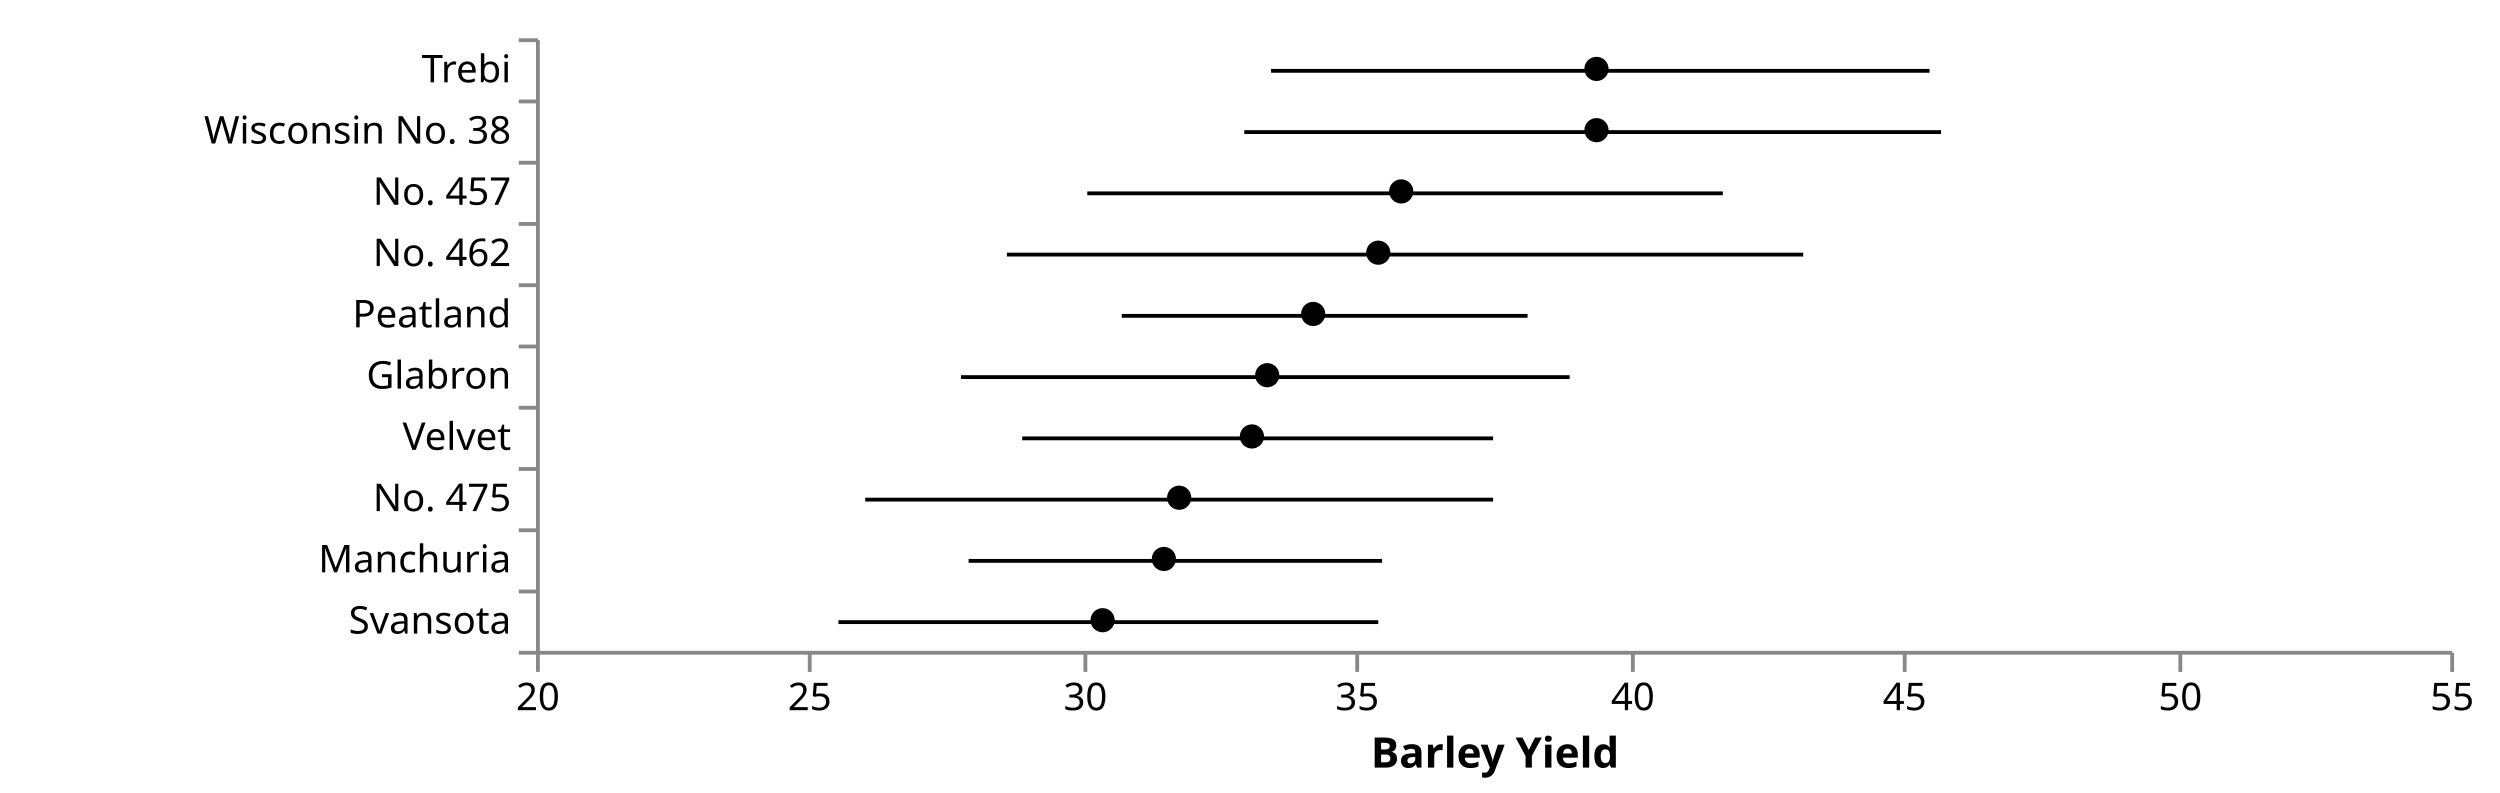
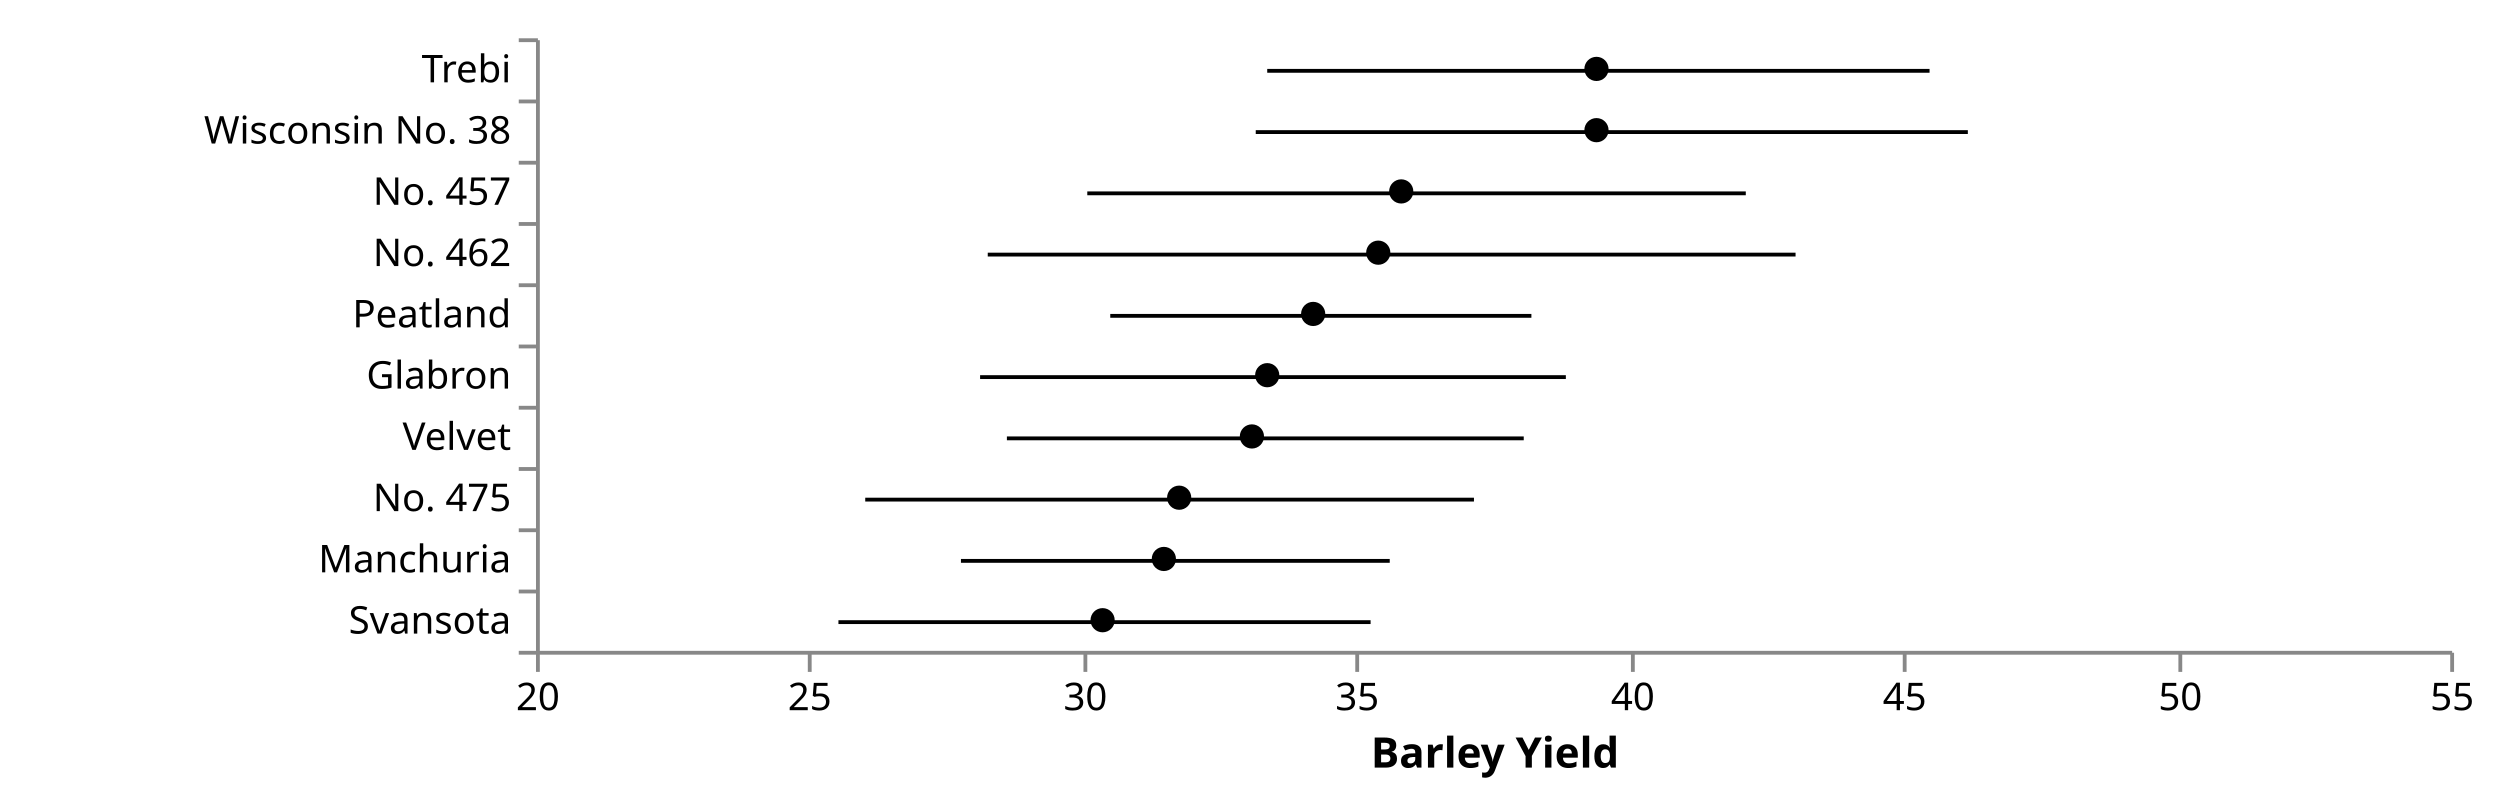
<svg xmlns="http://www.w3.org/2000/svg" version="1.1" class="marks" width="653" height="207" viewBox="0 0 653 207">
  <g fill="none" stroke-miterlimit="10" transform="translate(140,10)">
    <g class="mark-group role-frame root" role="graphics-object" aria-roledescription="group mark container">
      <g transform="translate(0,0)">
        <path class="background" aria-hidden="true" d="M0,0h500v160h-500Z" />
        <g>
          <g class="mark-rect role-mark" role="graphics-symbol" aria-roledescription="rect mark container">
-             <path d="M113,136h108v1h-108Z" fill="black" />
-             <path d="M111,88h159v1h-159Z" fill="black" />
-             <path d="M79,152h141v1h-141Z" fill="black" />
-             <path d="M127,104h123v1h-123Z" fill="black" />
-             <path d="M192,8h172v1h-172Z" fill="black" />
-             <path d="M144,40h166v1h-166Z" fill="black" />
-             <path d="M123,56h208v1h-208Z" fill="black" />
-             <path d="M153,72h106v1h-106Z" fill="black" />
-             <path d="M86,120h164v1h-164Z" fill="black" />
-             <path d="M185,24h182v1h-182Z" fill="black" />
+             <path d="M111,136h112v1h-112Z" fill="black" />
+             <path d="M116,88h153v1h-153Z" fill="black" />
+             <path d="M79,152h139v1h-139Z" fill="black" />
+             <path d="M123,104h135v1h-135Z" fill="black" />
+             <path d="M191,8h173v1h-173Z" fill="black" />
+             <path d="M144,40h172v1h-172Z" fill="black" />
+             <path d="M118,56h211v1h-211Z" fill="black" />
+             <path d="M150,72h110v1h-110Z" fill="black" />
+             <path d="M86,120h159v1h-159Z" fill="black" />
+             <path d="M188,24h186v1h-186Z" fill="black" />
          </g>
          <g class="mark-symbol role-mark" role="graphics-symbol" aria-roledescription="symbol mark container">
            <path transform="translate(164,136)" d="M3.162,0A3.162,3.162,0,1,1,-3.162,0A3.162,3.162,0,1,1,3.162,0" fill="black" />
            <path transform="translate(191,88)" d="M3.162,0A3.162,3.162,0,1,1,-3.162,0A3.162,3.162,0,1,1,3.162,0" fill="black" />
            <path transform="translate(148,152)" d="M3.162,0A3.162,3.162,0,1,1,-3.162,0A3.162,3.162,0,1,1,3.162,0" fill="black" />
            <path transform="translate(187,104)" d="M3.162,0A3.162,3.162,0,1,1,-3.162,0A3.162,3.162,0,1,1,3.162,0" fill="black" />
            <path transform="translate(277,8)" d="M3.162,0A3.162,3.162,0,1,1,-3.162,0A3.162,3.162,0,1,1,3.162,0" fill="black" />
            <path transform="translate(226,40)" d="M3.162,0A3.162,3.162,0,1,1,-3.162,0A3.162,3.162,0,1,1,3.162,0" fill="black" />
            <path transform="translate(220,56)" d="M3.162,0A3.162,3.162,0,1,1,-3.162,0A3.162,3.162,0,1,1,3.162,0" fill="black" />
            <path transform="translate(203,72)" d="M3.162,0A3.162,3.162,0,1,1,-3.162,0A3.162,3.162,0,1,1,3.162,0" fill="black" />
            <path transform="translate(168,120)" d="M3.162,0A3.162,3.162,0,1,1,-3.162,0A3.162,3.162,0,1,1,3.162,0" fill="black" />
            <path transform="translate(277,24)" d="M3.162,0A3.162,3.162,0,1,1,-3.162,0A3.162,3.162,0,1,1,3.162,0" fill="black" />
          </g>
          <g class="mark-group role-axis" role="graphics-symbol" aria-roledescription="axis" aria-label="X-axis titled 'Barley Yield' for a linear scale with values from 20 to 55">
            <g transform="translate(0.5,160.5)">
              <path class="background" aria-hidden="true" d="M0,0h0v0h0Z" pointer-events="none" />
              <g>
                <g class="mark-rule role-axis-tick" pointer-events="none">
                  <line transform="translate(0,0)" x2="0" y2="5" stroke="#888" stroke-width="1" opacity="1" />
                  <line transform="translate(71,0)" x2="0" y2="5" stroke="#888" stroke-width="1" opacity="1" />
                  <line transform="translate(143,0)" x2="0" y2="5" stroke="#888" stroke-width="1" opacity="1" />
                  <line transform="translate(214,0)" x2="0" y2="5" stroke="#888" stroke-width="1" opacity="1" />
                  <line transform="translate(286,0)" x2="0" y2="5" stroke="#888" stroke-width="1" opacity="1" />
                  <line transform="translate(357,0)" x2="0" y2="5" stroke="#888" stroke-width="1" opacity="1" />
                  <line transform="translate(429,0)" x2="0" y2="5" stroke="#888" stroke-width="1" opacity="1" />
                  <line transform="translate(500,0)" x2="0" y2="5" stroke="#888" stroke-width="1" opacity="1" />
                </g>
                <g class="mark-text role-axis-label" pointer-events="none">
                  <text text-anchor="middle" transform="translate(0,15)" font-family="sans-serif" font-size="10px" fill="#000" opacity="1">20</text>
                  <text text-anchor="middle" transform="translate(71,15)" font-family="sans-serif" font-size="10px" fill="#000" opacity="1">25</text>
                  <text text-anchor="middle" transform="translate(143,15)" font-family="sans-serif" font-size="10px" fill="#000" opacity="1">30</text>
                  <text text-anchor="middle" transform="translate(214,15)" font-family="sans-serif" font-size="10px" fill="#000" opacity="1">35</text>
                  <text text-anchor="middle" transform="translate(286,15)" font-family="sans-serif" font-size="10px" fill="#000" opacity="1">40</text>
                  <text text-anchor="middle" transform="translate(357,15)" font-family="sans-serif" font-size="10px" fill="#000" opacity="1">45</text>
                  <text text-anchor="middle" transform="translate(429,15)" font-family="sans-serif" font-size="10px" fill="#000" opacity="1">50</text>
                  <text text-anchor="middle" transform="translate(500,15)" font-family="sans-serif" font-size="10px" fill="#000" opacity="1">55</text>
                </g>
                <g class="mark-rule role-axis-domain" pointer-events="none">
                  <line transform="translate(0,0)" x2="500" y2="0" stroke="#888" stroke-width="1" opacity="1" />
                </g>
                <g class="mark-text role-axis-title" pointer-events="none">
                  <text text-anchor="middle" transform="translate(250,30)" font-family="sans-serif" font-size="11px" font-weight="bold" fill="#000" opacity="1">Barley Yield</text>
                </g>
              </g>
              <path class="foreground" aria-hidden="true" d="" pointer-events="none" display="none" />
            </g>
          </g>
          <g class="mark-group role-axis" role="graphics-symbol" aria-roledescription="axis" aria-label="Y-axis for a discrete scale with 10 values: Trebi, Wisconsin No. 38, No. 457, No. 462, Peatland, ending with Svansota">
            <g transform="translate(0.5,0.5)">
              <path class="background" aria-hidden="true" d="M0,0h0v0h0Z" pointer-events="none" />
              <g>
                <g class="mark-rule role-axis-tick" pointer-events="none">
                  <line transform="translate(0,16)" x2="-5" y2="0" stroke="#888" stroke-width="1" opacity="1" />
                  <line transform="translate(0,32)" x2="-5" y2="0" stroke="#888" stroke-width="1" opacity="1" />
                  <line transform="translate(0,48)" x2="-5" y2="0" stroke="#888" stroke-width="1" opacity="1" />
                  <line transform="translate(0,64)" x2="-5" y2="0" stroke="#888" stroke-width="1" opacity="1" />
                  <line transform="translate(0,80)" x2="-5" y2="0" stroke="#888" stroke-width="1" opacity="1" />
                  <line transform="translate(0,96)" x2="-5" y2="0" stroke="#888" stroke-width="1" opacity="1" />
                  <line transform="translate(0,112)" x2="-5" y2="0" stroke="#888" stroke-width="1" opacity="1" />
                  <line transform="translate(0,128)" x2="-5" y2="0" stroke="#888" stroke-width="1" opacity="1" />
                  <line transform="translate(0,144)" x2="-5" y2="0" stroke="#888" stroke-width="1" opacity="1" />
                  <line transform="translate(0,160)" x2="-5" y2="0" stroke="#888" stroke-width="1" opacity="1" />
                  <line transform="translate(0,0)" x2="-5" y2="0" stroke="#888" stroke-width="1" opacity="1" />
                </g>
                <g class="mark-text role-axis-label" pointer-events="none">
                  <text text-anchor="end" transform="translate(-7,11)" font-family="sans-serif" font-size="10px" fill="#000" opacity="1">Trebi</text>
                  <text text-anchor="end" transform="translate(-7,27)" font-family="sans-serif" font-size="10px" fill="#000" opacity="1">Wisconsin No. 38</text>
                  <text text-anchor="end" transform="translate(-7,43)" font-family="sans-serif" font-size="10px" fill="#000" opacity="1">No. 457</text>
                  <text text-anchor="end" transform="translate(-7,59)" font-family="sans-serif" font-size="10px" fill="#000" opacity="1">No. 462</text>
                  <text text-anchor="end" transform="translate(-7,75)" font-family="sans-serif" font-size="10px" fill="#000" opacity="1">Peatland</text>
                  <text text-anchor="end" transform="translate(-7,91)" font-family="sans-serif" font-size="10px" fill="#000" opacity="1">Glabron</text>
                  <text text-anchor="end" transform="translate(-7,107)" font-family="sans-serif" font-size="10px" fill="#000" opacity="1">Velvet</text>
                  <text text-anchor="end" transform="translate(-7,123)" font-family="sans-serif" font-size="10px" fill="#000" opacity="1">No. 475</text>
                  <text text-anchor="end" transform="translate(-7,139)" font-family="sans-serif" font-size="10px" fill="#000" opacity="1">Manchuria</text>
                  <text text-anchor="end" transform="translate(-7,155)" font-family="sans-serif" font-size="10px" fill="#000" opacity="1">Svansota</text>
                  <text text-anchor="end" transform="translate(-7,3)" font-family="sans-serif" font-size="10px" fill="#000" opacity="1" />
                </g>
                <g class="mark-rule role-axis-domain" pointer-events="none">
                  <line transform="translate(0,0)" x2="0" y2="160" stroke="#888" stroke-width="1" opacity="1" />
                </g>
              </g>
              <path class="foreground" aria-hidden="true" d="" pointer-events="none" display="none" />
            </g>
          </g>
        </g>
        <path class="foreground" aria-hidden="true" d="" display="none" />
      </g>
    </g>
  </g>
</svg>
